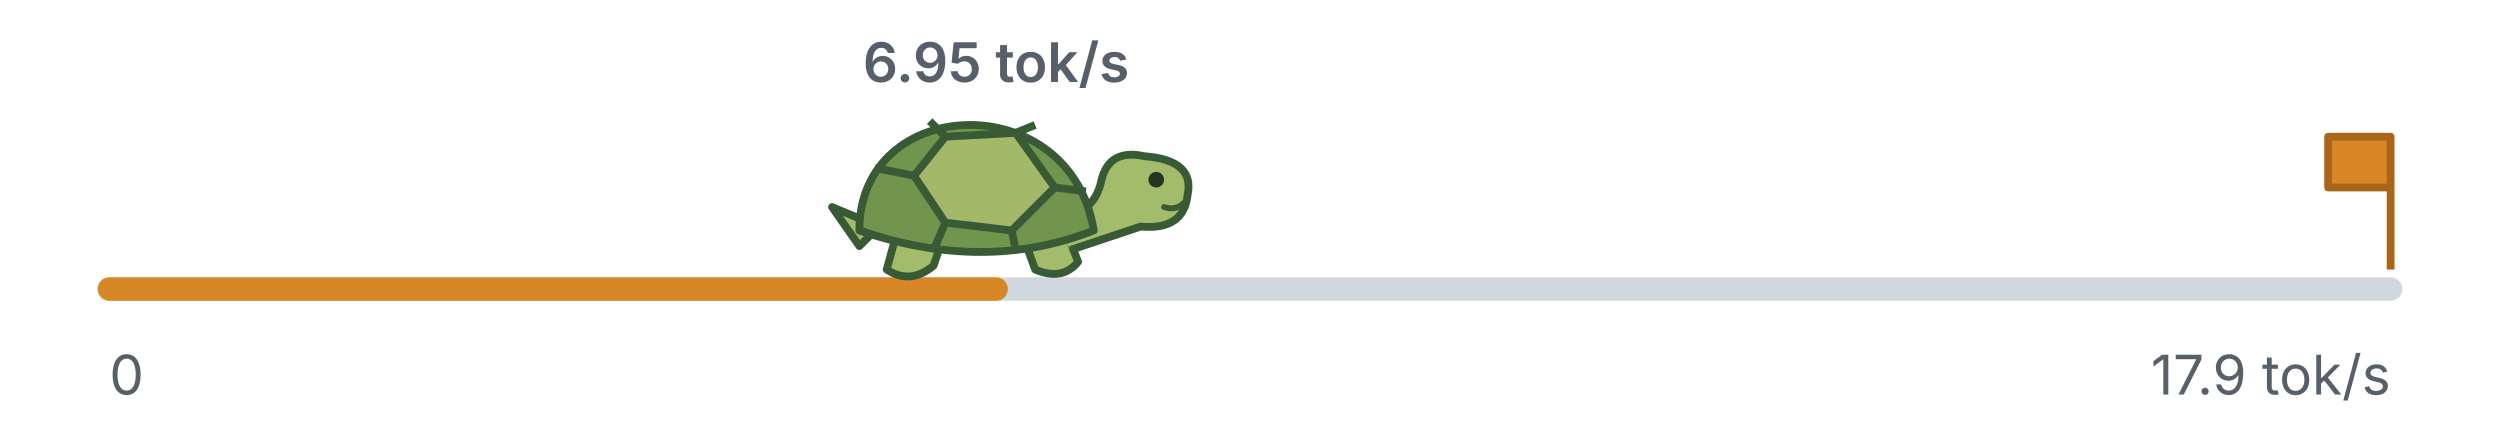
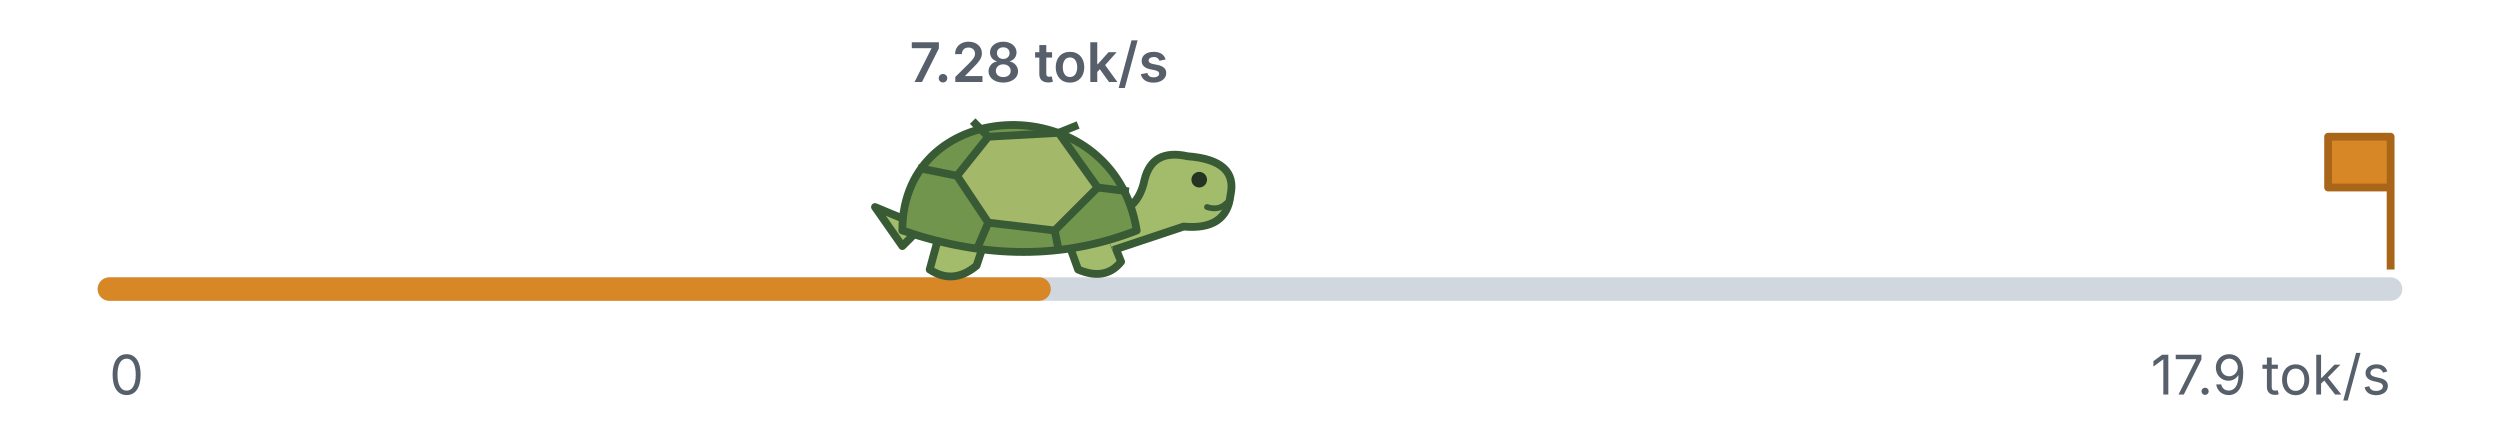
<svg xmlns="http://www.w3.org/2000/svg" width="640" height="110" viewBox="0 0 640 110" role="img" aria-labelledby="title desc">
  <style>
    text { font-family: system-ui, -apple-system, sans-serif; fill: #57606a; font-size: 14px; }
    .track { stroke: #d0d7de; }
    @media (prefers-color-scheme: dark) {
      text { fill: #c9d1d9; }
      .track { stroke: #484f58; }
    }
  </style>
  <path class="track" d="M28 74 H612" fill="none" stroke-width="6" stroke-linecap="round" />
-   <path d="M28 74 H255" fill="none" stroke="#d88727" stroke-width="6" stroke-linecap="round" />
-   <text x="255" y="21" text-anchor="middle" font-weight="600">6.95 tok/s</text>
-   <g transform="translate(35,0)">
+   <path d="M28 74 H266" fill="none" stroke="#d88727" stroke-width="6" stroke-linecap="round" />
+   <text x="266" y="21" text-anchor="middle" font-weight="600">7.28 tok/s</text>
+   <g transform="translate(46,0)">
    <g stroke="#385b36" stroke-width="2" stroke-linejoin="round">
      <path d="M190 58 L178 53 L185 63 Z" fill="#a3bc6c" />
      <path d="M195 58 L192 69 Q198 73 204 68 L207 59 M226 58 L230 69 Q237 72 241 67 L237 57" fill="#a3bc6c" />
      <path d="M234 55 Q245 56 247 46 Q249 38 258 40 Q271 41 269 50 Q268 59 257 58 L239 64" fill="#a3bc6c" />
      <path d="M185 59 C185 24 239 22 245 59 Q217 70 185 59 Z" fill="#72954d" />
      <path d="M207 35 L225 34 L235 48 L224 59 L207 57 L199 45 Z" fill="#a3b868" />
      <path d="M207 35 L203 31 M225 34 L230 32 M235 48 L243 49 M224 59 L225 64 M207 57 L204 64 M199 45 L189 43" fill="none" />
    </g>
    <circle cx="261" cy="46" r="2" fill="#233521" />
    <path d="M263 53 Q266 54 268 52" fill="none" stroke="#385b36" stroke-width="1.5" stroke-linecap="round" />
  </g>
  <path d="M612 69 V35 L596 35 L596 48 L612 48" fill="#d88727" stroke="#a96518" stroke-width="2" stroke-linejoin="round" />
  <text x="28" y="101">0</text>
  <text x="612" y="101" text-anchor="end">17.9 tok/s</text>
</svg>
